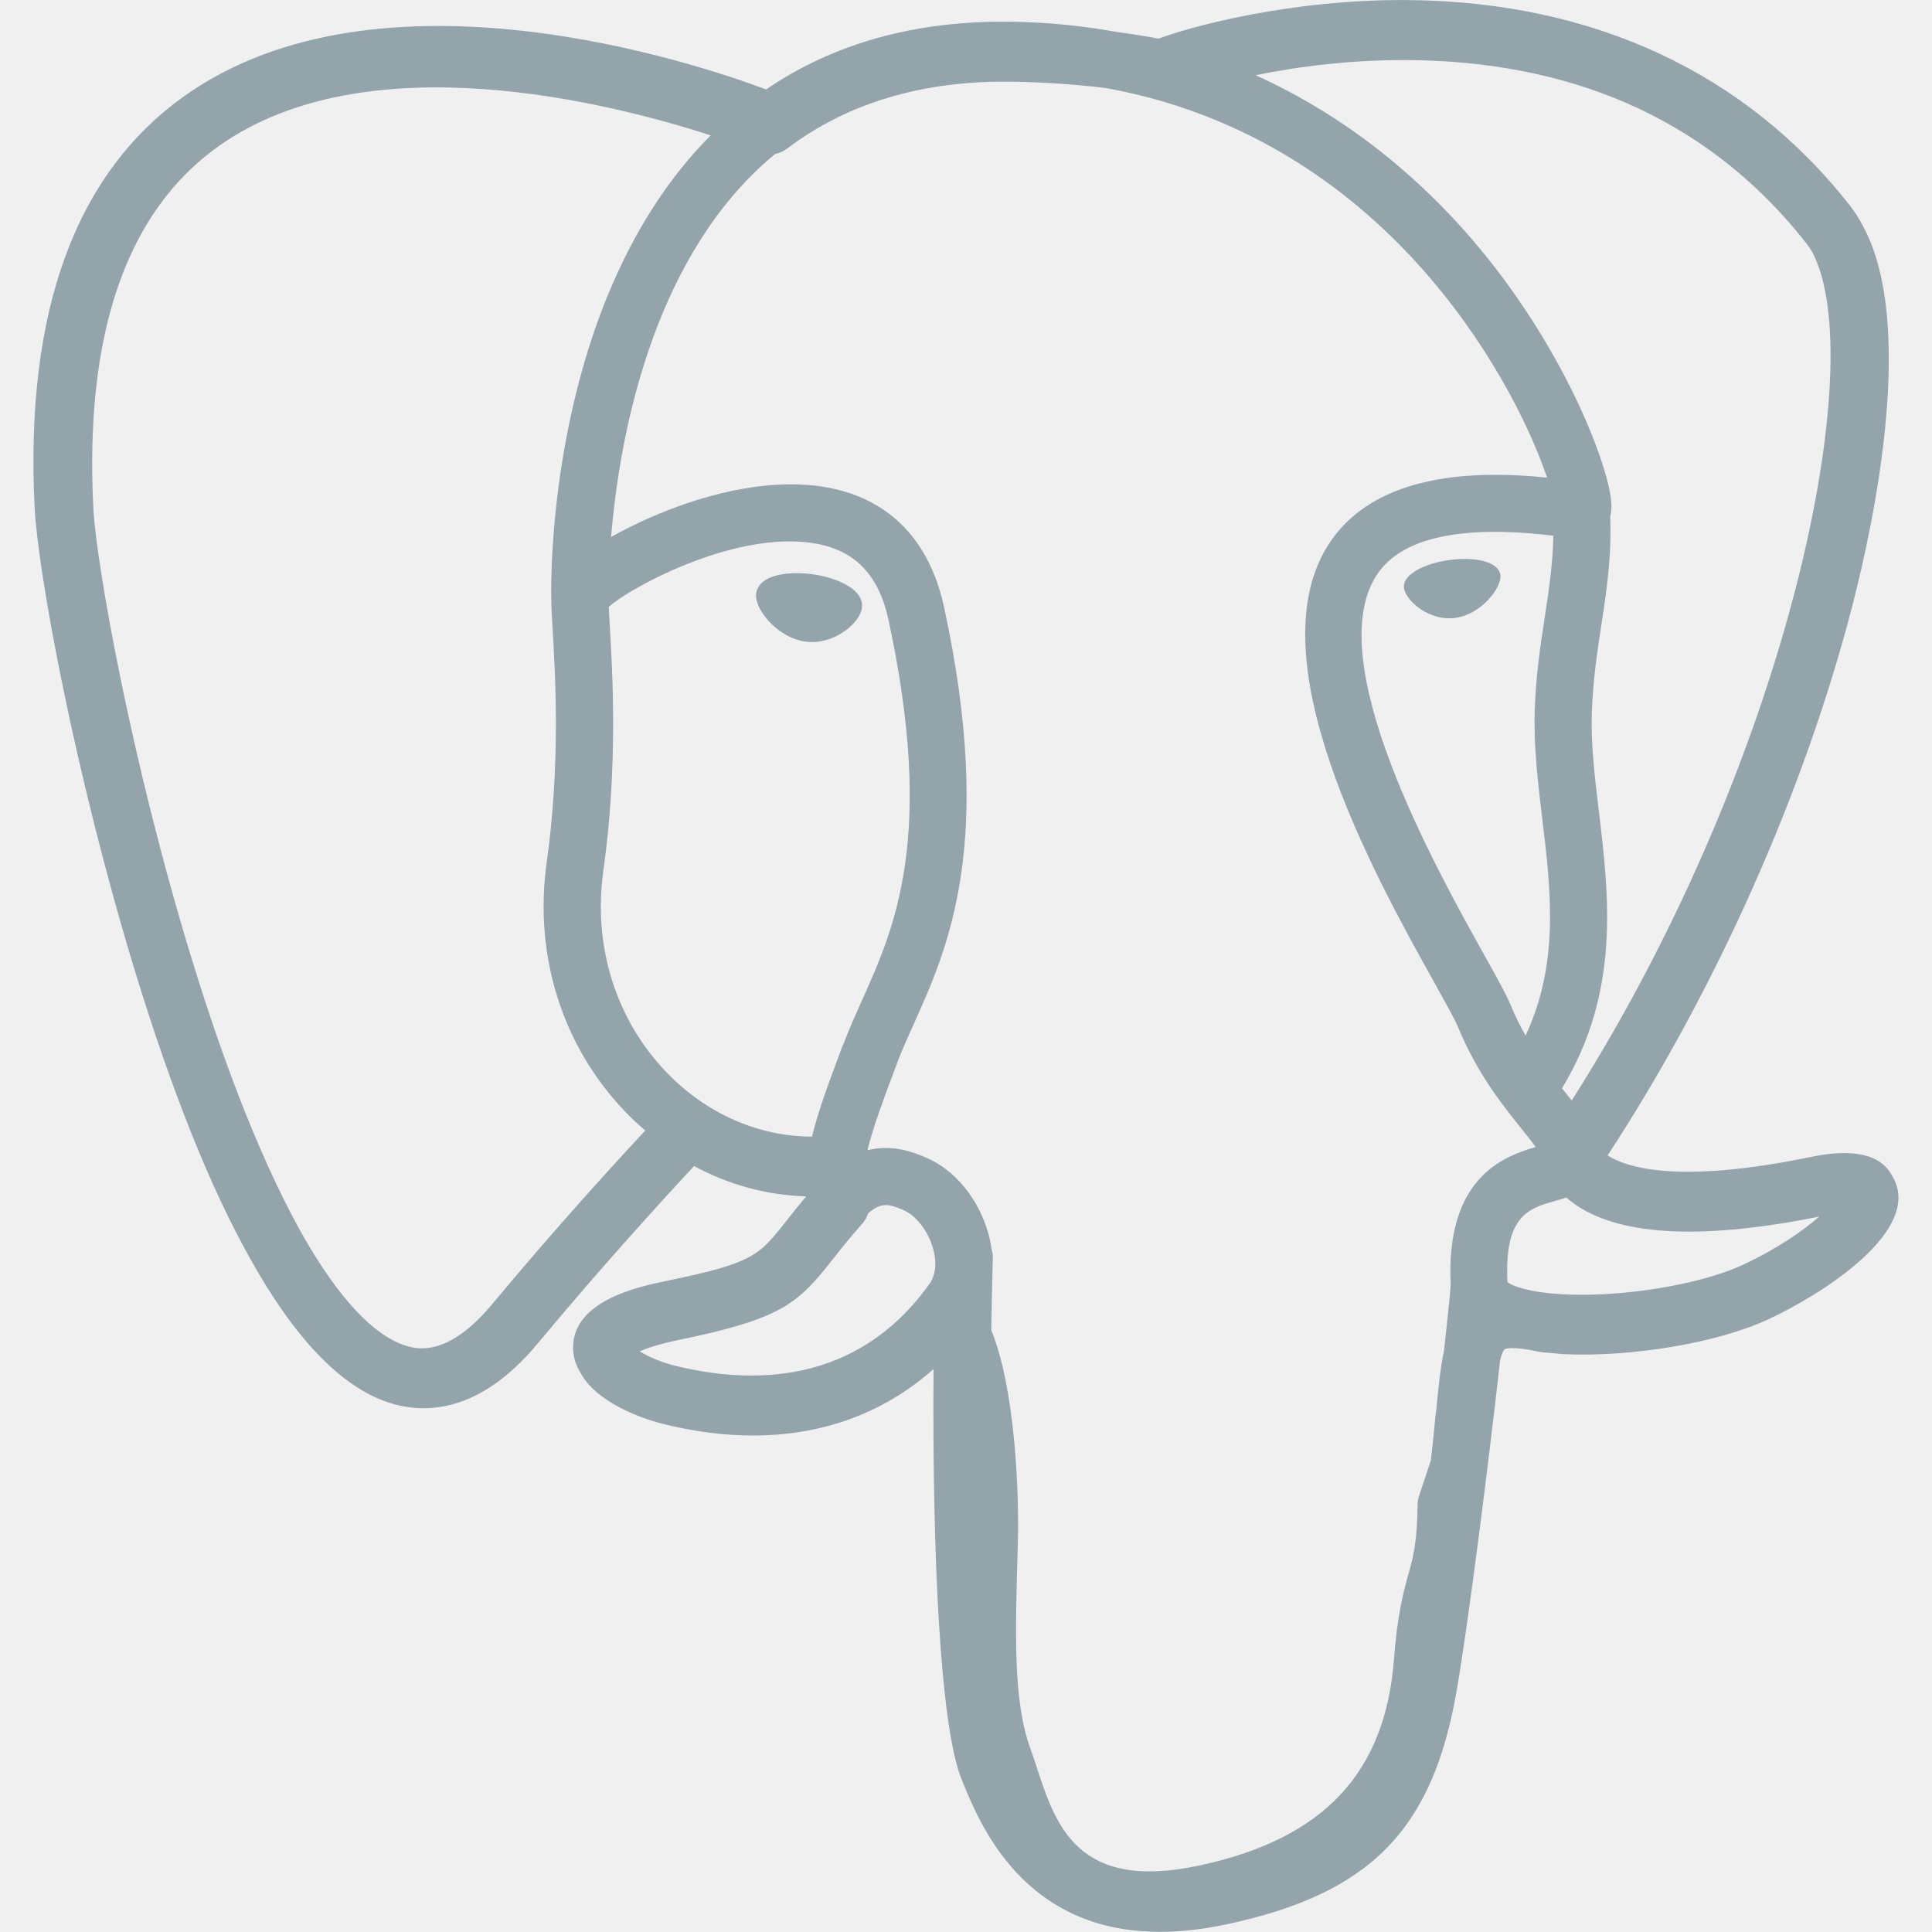
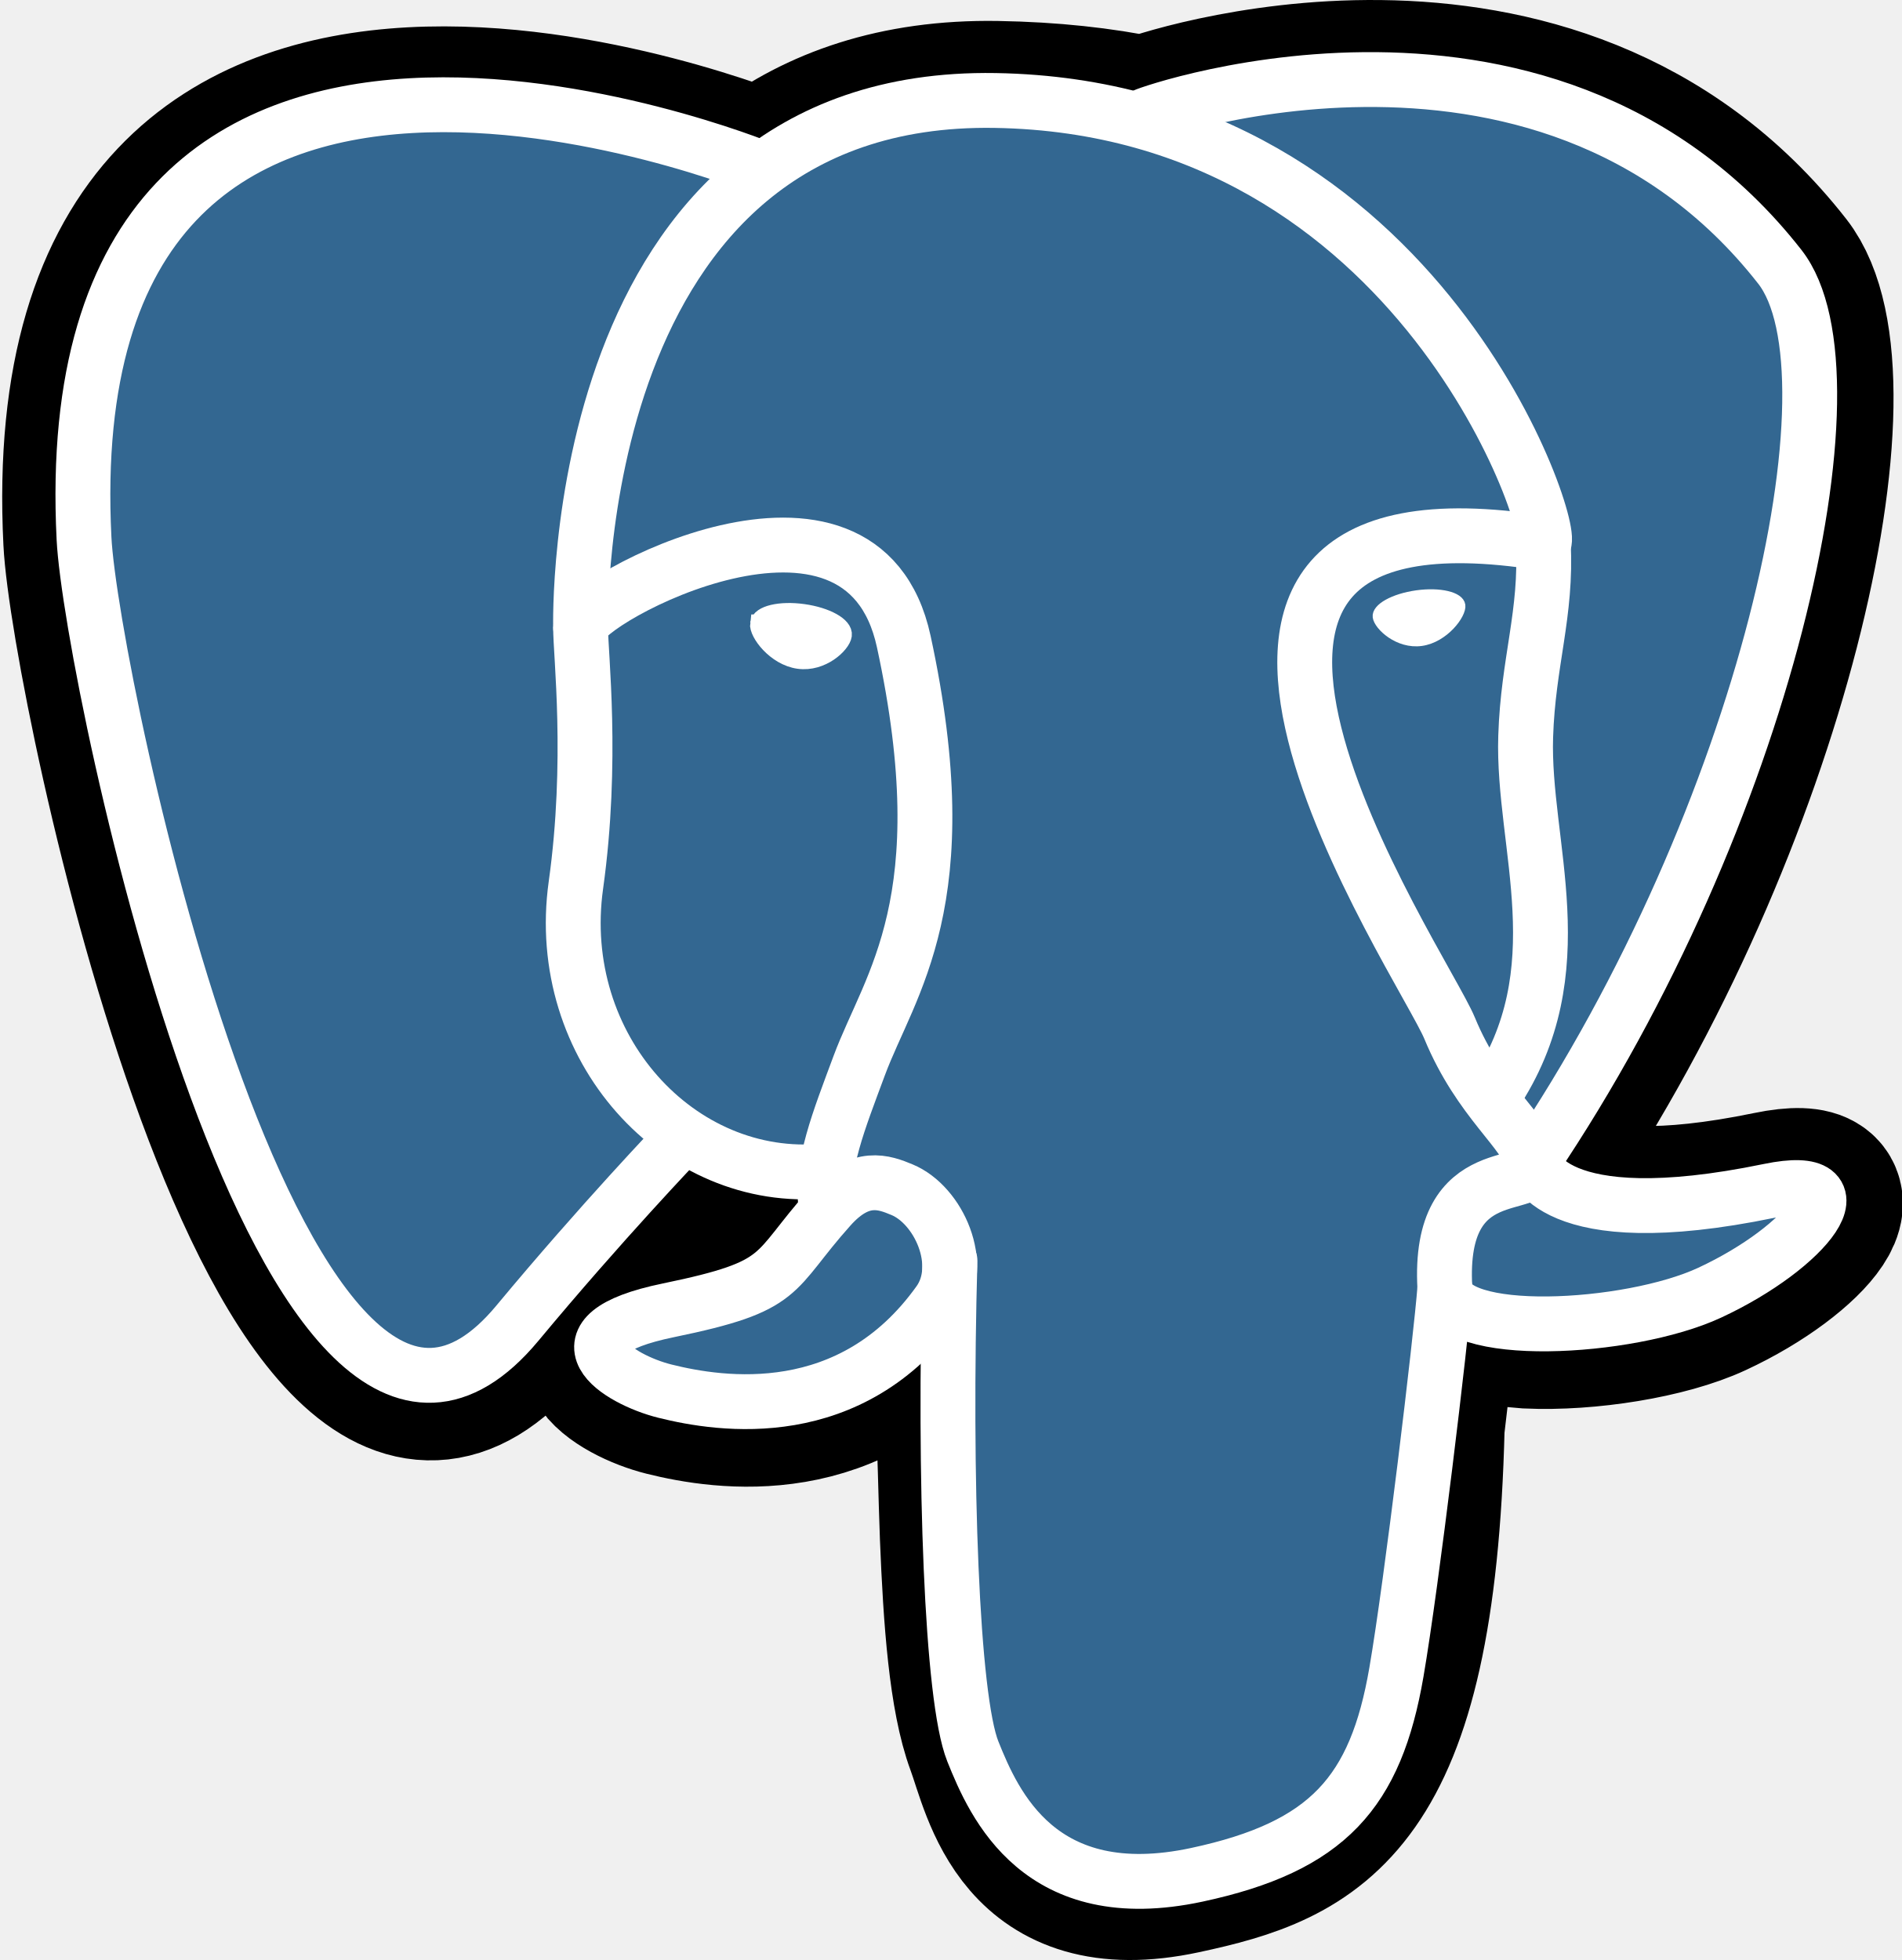
- <svg xmlns="http://www.w3.org/2000/svg" fill="#93a4aa" role="img" viewBox="0 0 24 24">
-   <path d="M23.559 14.723a.527.527 0 0 0-.056-.119c-.139-.263-.477-.342-1.007-.232-1.653.341-2.293.131-2.526-.019 1.342-2.048 2.445-4.522 3.041-6.83.271-1.051.798-3.524.122-4.732a1.564 1.564 0 0 0-.151-.235C21.693.909 19.801.025 17.51.001c-1.495-.016-2.771.346-3.116.479a9.449 9.449 0 0 0-.516-.082 8.044 8.044 0 0 0-1.311-.128c-1.182-.018-2.204.264-3.05.841-.857-.321-4.789-1.645-7.222.079C.936 2.153.309 3.873.43 6.304c.041.818.507 3.334 1.242 5.744.46 1.506.939 2.702 1.433 3.582.553.994 1.126 1.593 1.714 1.79.447.149 1.133.144 1.858-.728.801-.964 1.59-1.826 1.945-2.207.435.235.906.362 1.39.377a.057.057 0 0 0 0.0.004 11.031 11.031 0 0 0-.247.305c-.339.43-.409.52-1.5.744-.31.064-1.134.234-1.146.811-.003.122.033.231.092.327.227.423.922.61 1.015.633 1.335.334 2.504.092 3.371-.679-.017 2.231.077 4.417.345 5.087.221.553.762 1.905 2.469 1.904.251 0 .526-.029.83-.094 1.782-.382 2.556-1.17 2.855-2.906.15-.871.402-2.875.539-4.101.017-.07.036-.121.057-.136.001-.001.07-.047.427.031a.367.367 0 0 0 .044.007l.254.022.015.001c.847.038 1.911-.143 2.531-.431.644-.299 1.806-1.032 1.595-1.67zM2.371 11.877c-.744-2.436-1.178-4.885-1.212-5.572-.109-2.171.417-3.683 1.562-4.493 1.837-1.299 4.84-.541 6.108-.13-.003.003-.007.006-.01.009-2.024 2.044-1.976 5.536-1.971 5.75-0.0.082.007.199.016.359.035.587.1 1.68-.073 2.918-.161 1.15.194 2.276.973 3.089.081.084.165.163.252.237-.347.371-1.1 1.193-1.903 2.158-.568.682-.96.552-1.089.509-.392-.131-.813-.587-1.238-1.322-.48-.839-.964-2.032-1.415-3.513zm6.007 5.087c-.171-.043-.327-.113-.432-.177.089-.039.237-.09.483-.141 1.283-.264 1.482-.451 1.914-1.0.099-.126.212-.269.367-.443a.355.355 0 0 0 .074-.13c.171-.151.272-.11.437-.042.156.065.308.26.369.475.029.102.062.294-.045.444-.904 1.266-2.222 1.249-3.168 1.013zm2.094-3.988-.052.141c-.133.357-.257.688-.333 1.003-.667-.002-1.317-.287-1.81-.802-.628-.655-.913-1.566-.782-2.5.183-1.308.115-2.447.079-3.059-.005-.086-.009-.161-.012-.22.296-.262 1.666-.996 2.643-.772.446.102.718.406.831.928.585 2.704.077 3.831-.33 4.736-.084.187-.163.363-.231.545zm7.364 4.572c-.017.177-.036.376-.062.596l-.146.438a.355.355 0 0 0-.018.108c-.006.475-.054.649-.115.869-.063.229-.135.489-.179 1.058-.11 1.414-.878 2.227-2.417 2.557-1.516.325-1.784-.497-2.021-1.222a6.582 6.582 0 0 0-.077-.227c-.215-.586-.191-1.412-.157-2.555.017-.561-.025-1.901-.33-2.646.004-.293.011-.591.019-.892a.353.353 0 0 0-.015-.113 1.493 1.493 0 0 0-.044-.208c-.123-.428-.421-.787-.78-.935-.142-.059-.404-.167-.718-.087.067-.276.183-.588.309-.925l.053-.142c.059-.16.134-.326.213-.501.426-.948 1.011-2.245.377-5.177-.237-1.098-1.03-1.634-2.232-1.51-.721.075-1.38.365-1.709.532a5.672 5.672 0 0 0-.196.104c.092-1.106.439-3.174 1.736-4.482a4.031 4.031 0 0 1 .303-.276.353.353 0 0 0 .145-.064c.752-.571 1.694-.851 2.802-.833.409.007.802.034 1.174.081 1.939.354 3.244 1.447 4.036 2.383.814.962 1.255 1.931 1.431 2.454-1.323-.135-2.223.127-2.68.779-.993 1.419.543 4.173 1.281 5.496.135.243.252.452.289.541.24.583.551.971.779 1.255.07.087.137.171.189.245-.401.116-1.121.383-1.055 1.717-.012.156-.042.447-.083.815-.046.208-.07.46-.099.766zm.89-1.621c-.041-.832.269-.918.597-1.01a2.857 2.857 0 0 0 .135-.041 1.202 1.202 0 0 0 .134.103c.57.377 1.582.421 3.007.134-.202.177-.519.399-.953.601-.41.19-1.096.333-1.747.364-.72.034-1.086-.081-1.172-.151zm.57-9.271c-.006.351-.054.669-.105 1.002-.055.358-.112.727-.126 1.176-.014.437.04.891.093 1.33.107.887.216 1.8-.207 2.701a3.527 3.527 0 0 1-.188-.386c-.053-.128-.167-.333-.325-.616-.616-1.104-2.057-3.69-1.319-4.745.38-.543 1.341-.566 2.178-.463zm.228 7.014a12.376 12.376 0 0 0-.085-.107l-.035-.044c.726-1.2.584-2.386.458-3.438-.052-.432-.101-.84-.088-1.223.013-.406.067-.754.118-1.091.064-.415.129-.844.111-1.351.013-.053.019-.116.012-.19-.046-.485-.6-1.938-1.729-3.253-.608-.707-1.49-1.497-2.689-2.039.525-.107 1.233-.203 2.024-.186 2.051.046 3.675.814 4.824 2.282a.908.908 0 0 1 .067.1c.723 1.356-.276 6.275-2.987 10.54zm-8.817-6.116c-.025.179-.309.422-.621.422a.582.582 0 0 1-.081-.006c-.187-.026-.377-.144-.506-.316-.046-.06-.12-.178-.105-.284.005-.04.026-.099.092-.149.118-.089.352-.123.61-.087.316.044.643.194.611.419zm7.931-.411c.011.079-.049.201-.153.31-.068.072-.212.196-.408.223a.546.546 0 0 1-.075.005c-.293 0-.541-.234-.561-.372-.024-.176.264-.311.561-.352.297-.041.611.009.636.185z" />
+ <svg xmlns="http://www.w3.org/2000/svg" xml:space="preserve" viewBox="0 0 432.071 445.383">
+   <g style="fill-rule:nonzero;clip-rule:nonzero;fill:none;stroke:#fff;stroke-width:12.465;stroke-linecap:round;stroke-linejoin:round;stroke-miterlimit:4">
+     <path d="M323.205 324.227c2.833-23.601 1.984-27.062 19.563-23.239l4.463.392c13.517.615 31.199-2.174 41.587-7 22.362-10.376 35.622-27.7 13.572-23.148-50.297 10.376-53.755-6.655-53.755-6.655 53.111-78.803 75.313-178.836 56.149-203.322-52.27-66.789-142.748-35.206-144.262-34.386l-.482.089c-9.938-2.062-21.06-3.294-33.554-3.496-22.761-.374-40.032 5.967-53.133 15.904 0 0-161.408-66.498-153.899 83.628 1.597 31.936 45.777 241.655 98.47 178.31 19.259-23.163 37.871-42.748 37.871-42.748 9.242 6.14 20.307 9.272 31.912 8.147l.897-.765c-.281 2.876-.157 5.689.359 9.019-13.572 15.167-9.584 17.83-36.723 23.416-27.457 5.659-11.326 15.734-.797 18.367 12.768 3.193 42.305 7.716 62.268-20.224l-.795 3.188c5.325 4.26 4.965 30.619 5.72 49.452.756 18.834 2.017 36.409 5.856 46.771 3.839 10.36 8.369 37.05 44.036 29.406 29.809-6.388 52.6-15.582 54.677-101.107" style="fill:#000;stroke:#000;stroke-width:37.395;stroke-linecap:butt;stroke-linejoin:miter" />
+     <path stroke="none" d="M402.395 271.23c-50.302 10.376-53.76-6.655-53.76-6.655 53.111-78.808 75.313-178.843 56.153-203.326-52.27-66.785-142.752-35.2-144.262-34.38l-.486.087c-9.938-2.063-21.06-3.292-33.56-3.496-22.761-.373-40.026 5.967-53.127 15.902 0 0-161.411-66.495-153.904 83.63 1.597 31.938 45.776 241.657 98.471 178.312 19.26-23.163 37.869-42.748 37.869-42.748 9.243 6.14 20.308 9.272 31.908 8.147l.901-.765c-.28 2.876-.152 5.689.361 9.019-13.575 15.167-9.586 17.83-36.723 23.416-27.459 5.659-11.328 15.734-.796 18.367 12.768 3.193 42.307 7.716 62.266-20.224l-.796 3.188c5.319 4.26 9.054 27.711 8.428 48.969-.626 21.259-1.044 35.854 3.147 47.254 4.191 11.4 8.368 37.05 44.042 29.406 29.809-6.388 45.256-22.942 47.405-50.555 1.525-19.631 4.976-16.729 5.194-34.28l2.768-8.309c3.192-26.611.507-35.196 18.872-31.203l4.463.392c13.517.615 31.208-2.174 41.591-7 22.358-10.376 35.618-27.7 13.573-23.148z" style="fill:#336791;stroke:none" />
+     <path d="M215.866 286.484c-1.385 49.516.348 99.377 5.193 111.495 4.848 12.118 15.223 35.688 50.9 28.045 29.806-6.39 40.651-18.756 45.357-46.051 3.466-20.082 10.148-75.854 11.005-87.281M173.104 38.256S11.583-27.76 19.092 122.365c1.597 31.938 45.779 241.664 98.473 178.316 19.256-23.166 36.671-41.335 36.671-41.335M260.349 26.207c-5.591 1.753 89.848-34.889 144.087 34.417 19.159 24.484-3.043 124.519-56.153 203.329" />
+     <path d="M348.282 263.953s3.461 17.036 53.764 6.653c22.04-4.552 8.776 12.774-13.577 23.155-18.345 8.514-59.474 10.696-60.146-1.069-1.729-30.355 21.647-21.133 19.96-28.739-1.525-6.85-11.979-13.573-18.894-30.338-6.037-14.633-82.796-126.849 21.287-110.183 3.813-.789-27.146-99.002-124.553-100.599-97.385-1.597-94.19 119.762-94.19 119.762" style="stroke-linejoin:bevel" />
+     <path d="M188.604 274.334c-13.577 15.166-9.584 17.829-36.723 23.417-27.459 5.66-11.326 15.733-.797 18.365 12.768 3.195 42.307 7.718 62.266-20.229 6.078-8.509-.036-22.086-8.385-25.547-4.034-1.671-9.428-3.765-16.361 3.994z" />
+     <path d="M187.715 274.069c-1.368-8.917 2.93-19.528 7.536-31.942 6.922-18.626 22.893-37.255 10.117-96.339-9.523-44.029-73.396-9.163-73.436-3.193-.039 5.968 2.889 30.26-1.067 58.548-5.162 36.913 23.488 68.132 56.479 64.938" />
+     <path d="M172.517 141.7c-.288 2.039 3.733 7.48 8.976 8.207 5.234.73 9.714-3.522 9.998-5.559.284-2.039-3.732-4.285-8.977-5.015-5.237-.731-9.719.333-9.996 2.367z" style="fill:#fff;stroke-width:4.155;stroke-linecap:butt;stroke-linejoin:miter" />
+     <path d="M331.941 137.543c.284 2.039-3.732 7.48-8.976 8.207-5.238.73-9.718-3.522-10.005-5.559-.277-2.039 3.74-4.285 8.979-5.015 5.239-.73 9.718.333 10.002 2.368z" style="fill:#fff;stroke-width:2.078;stroke-linecap:butt;stroke-linejoin:miter" />
+     <path d="M350.676 123.432c.863 15.994-3.445 26.888-3.988 43.914-.804 24.748 11.799 53.074-7.191 81.435" />
+   </g>
</svg>
